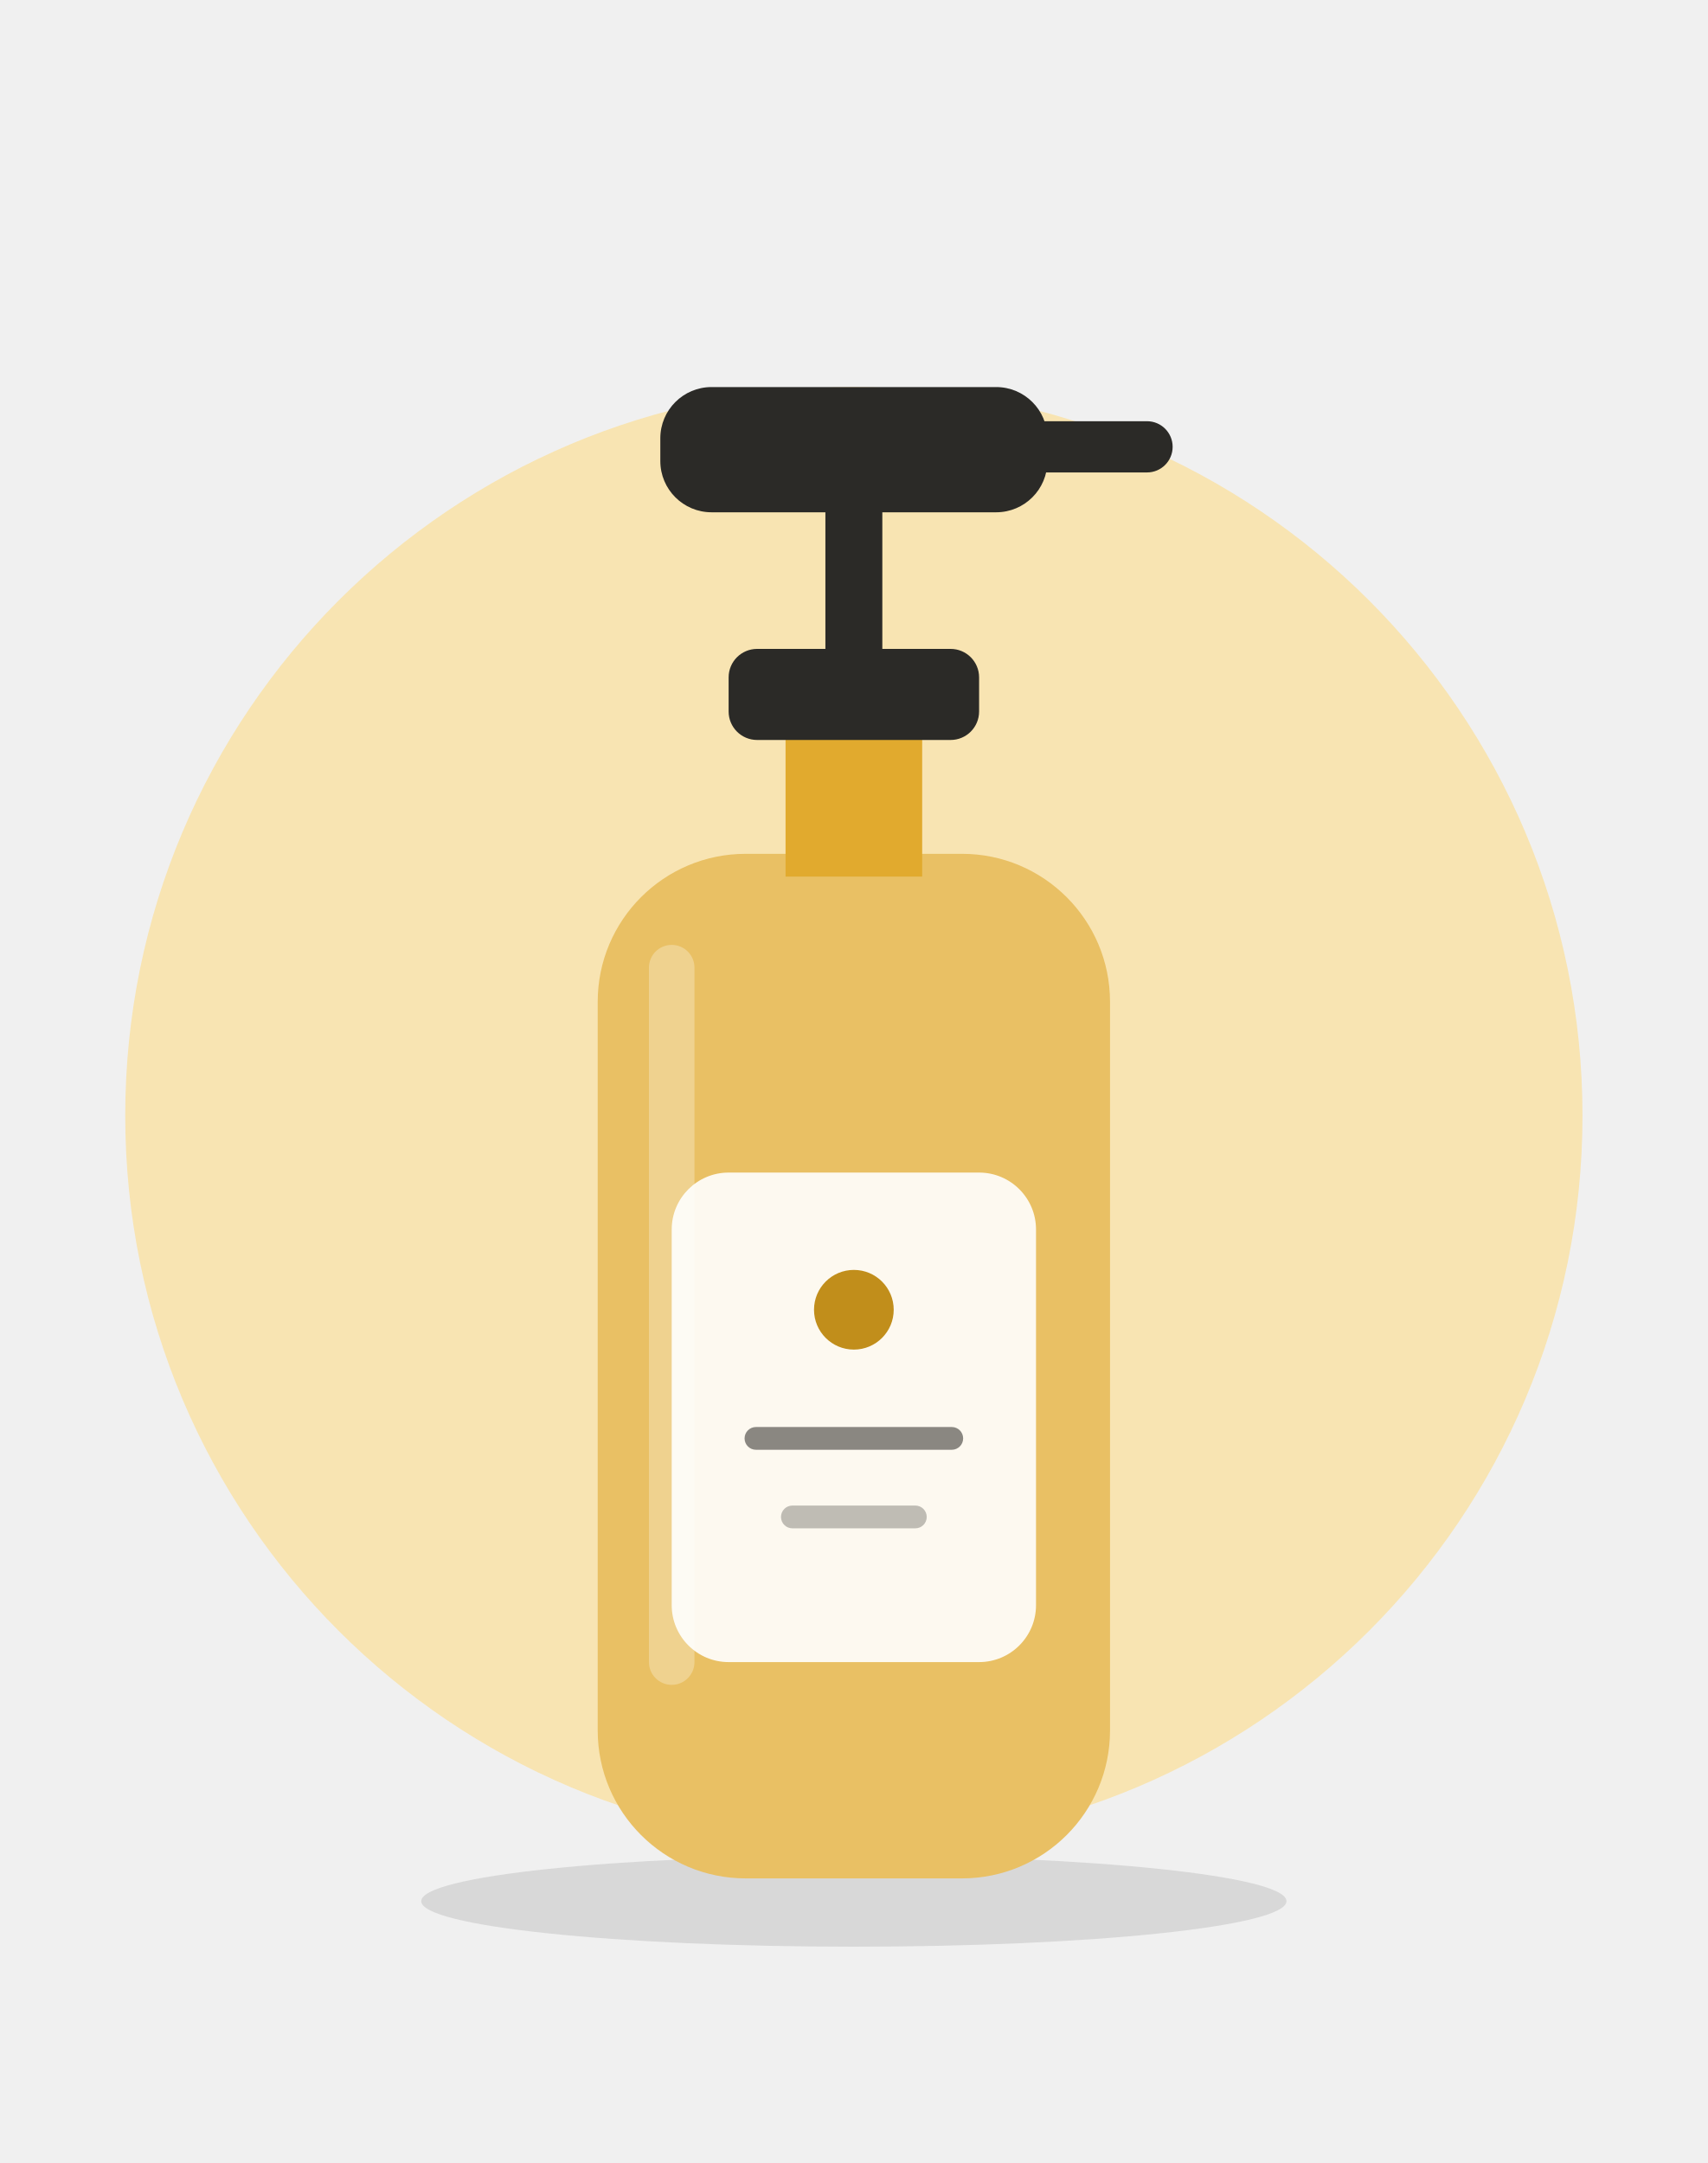
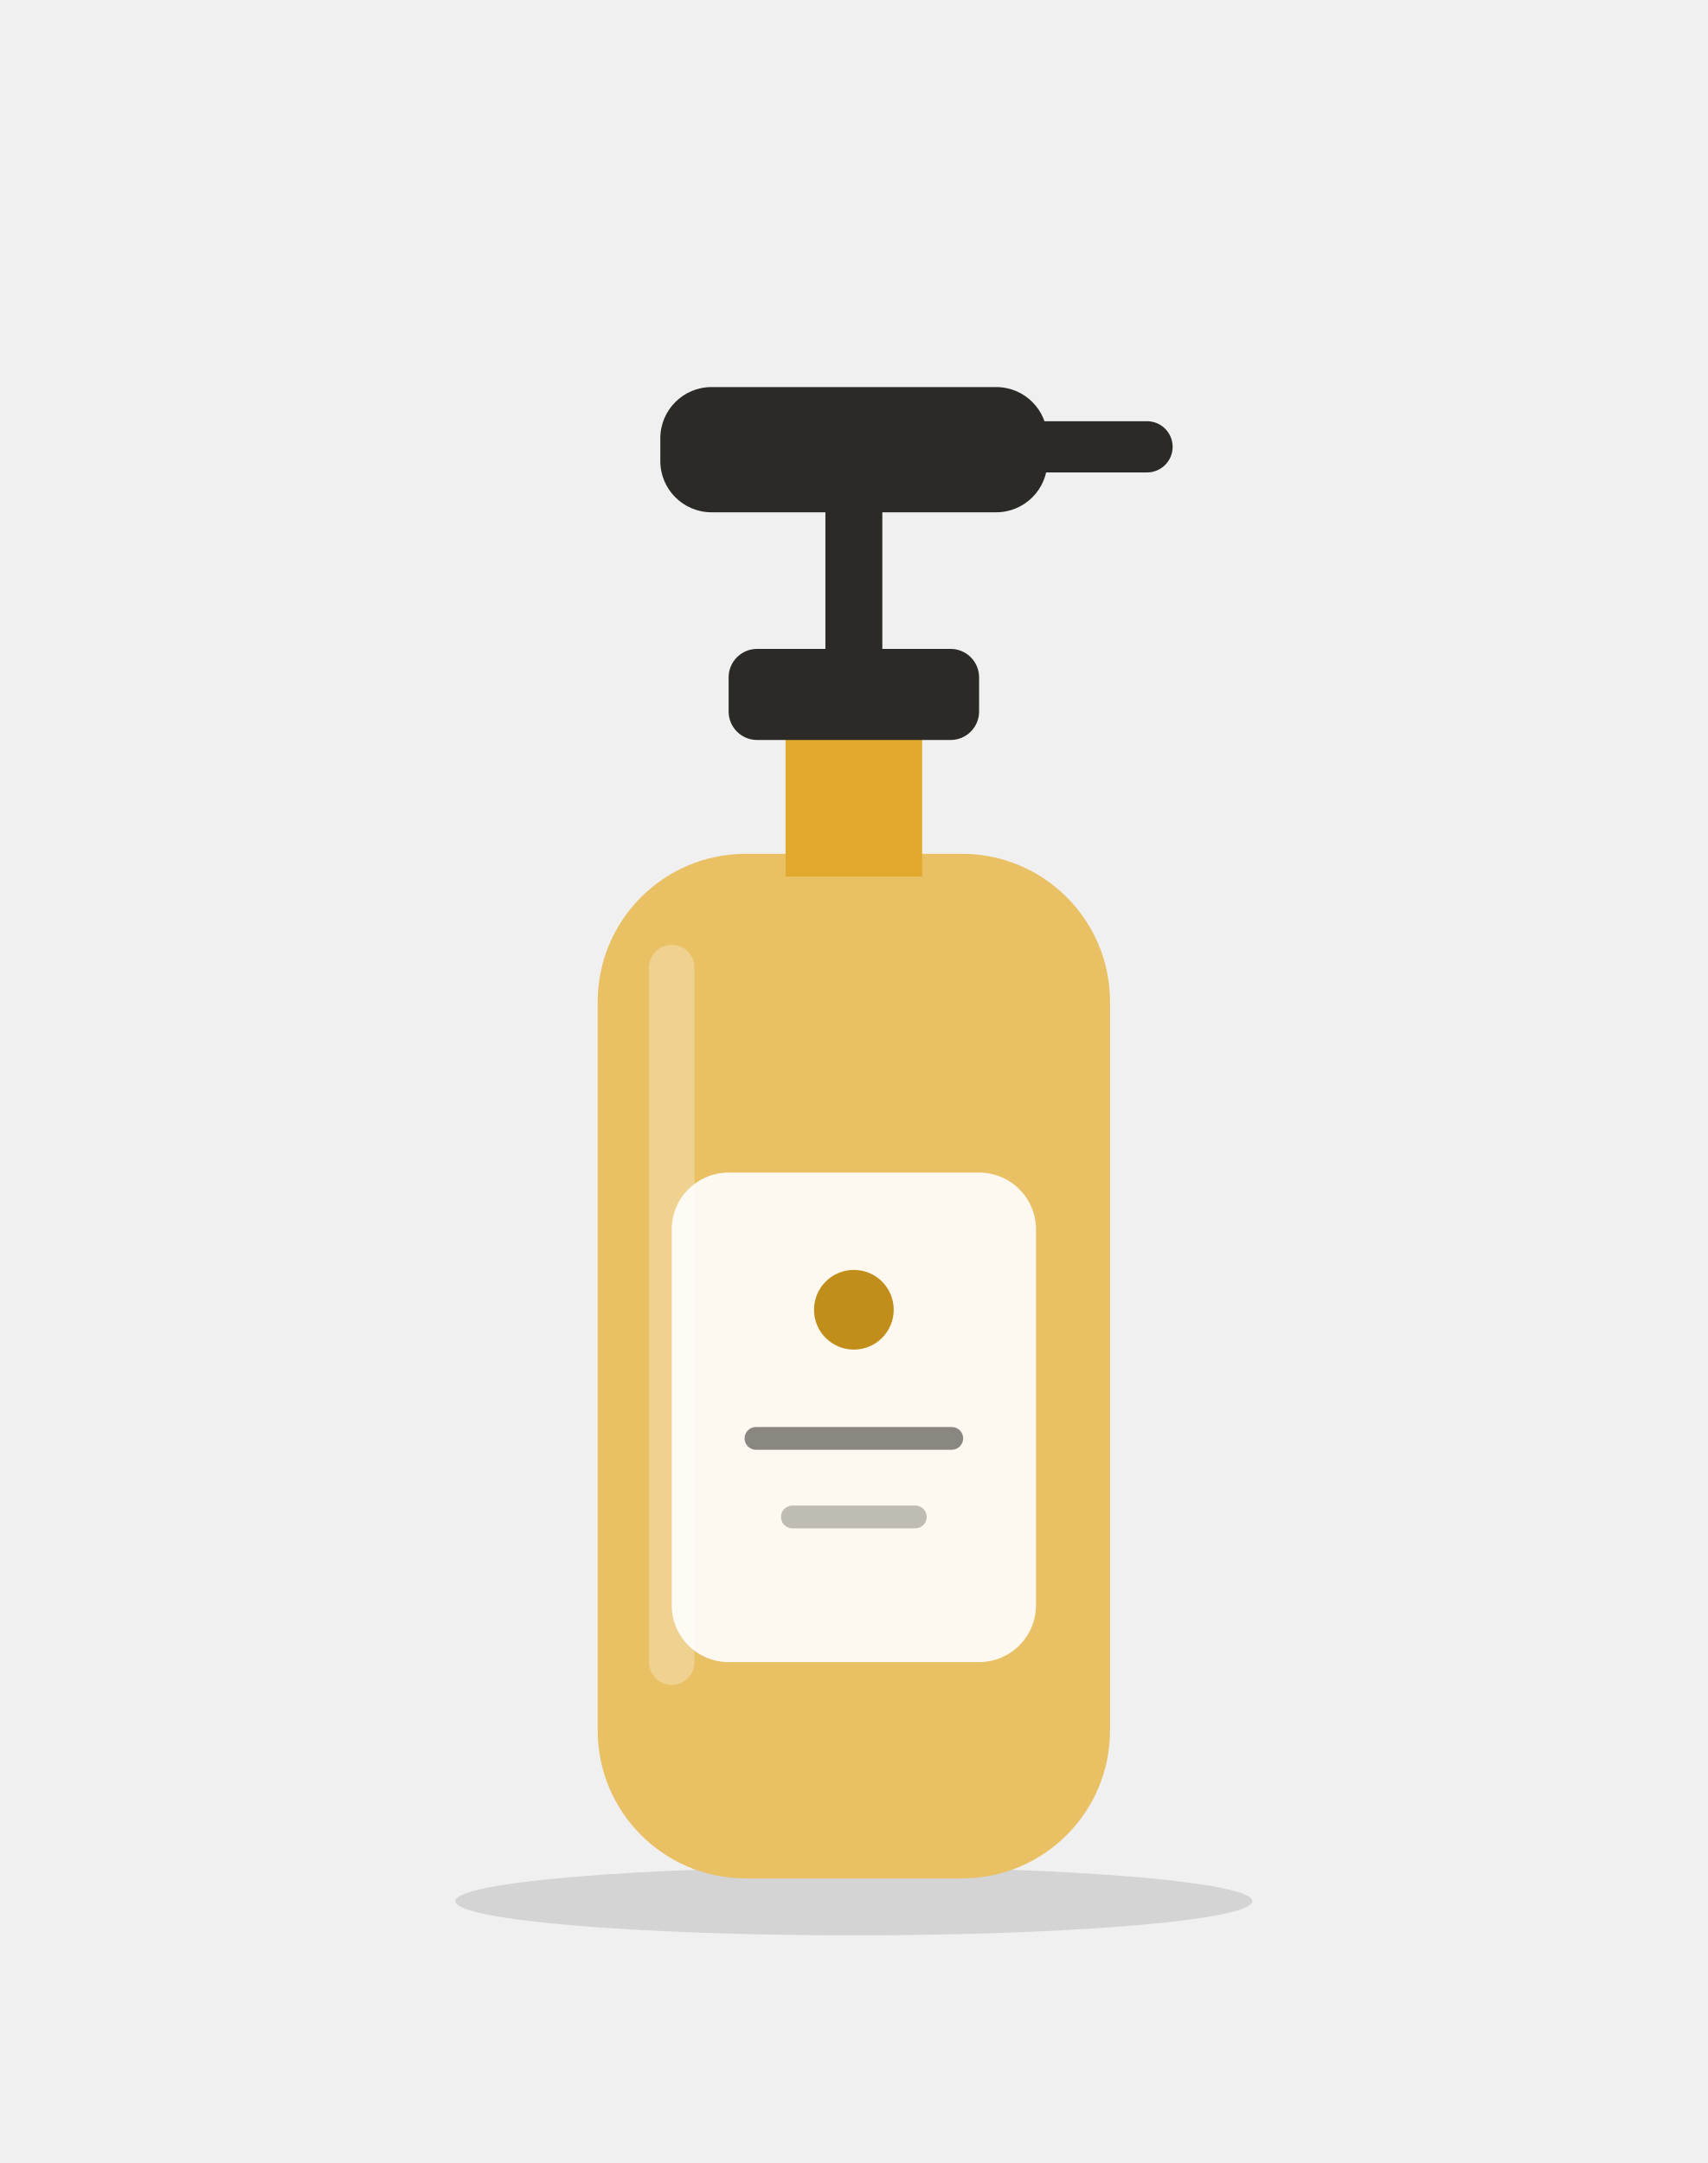
<svg xmlns="http://www.w3.org/2000/svg" viewBox="0 0 300 380" role="img" aria-label="Illustration">
-   <circle cx="150" cy="196" r="128" fill="#f8e4b2" />
-   <ellipse cx="150" cy="334" rx="76" ry="8" fill="#000" opacity=".1" />
+   <ellipse cx="150" cy="334" rx="70" ry="6" fill="#000" opacity=".12" />
  <rect x="105" y="150" width="90" height="180" rx="26" fill="#e9c064" />
  <rect x="114" y="166" width="8" height="130" rx="4" fill="#fff" opacity=".28" />
  <rect x="138" y="126" width="24" height="28" fill="#e1aa2e" />
  <rect x="128" y="114" width="44" height="16" rx="5" fill="#2b2a27" />
  <rect x="145" y="86" width="10" height="32" fill="#2b2a27" />
  <rect x="116" y="68" width="68" height="22" rx="9" fill="#2b2a27" />
  <rect x="176" y="74" width="30" height="9" rx="4.5" fill="#2b2a27" />
  <rect x="118" y="206" width="64" height="86" rx="10" fill="#fff" opacity=".9" />
  <circle cx="150.0" cy="230.1" r="7.0" fill="#c18e1b" />
  <rect x="130.8" y="250.7" width="38.4" height="4" rx="2" fill="#2b2a27" opacity=".55" />
  <rect x="137.2" y="264.5" width="25.6" height="4" rx="2" fill="#2b2a27" opacity=".3" />
</svg>
